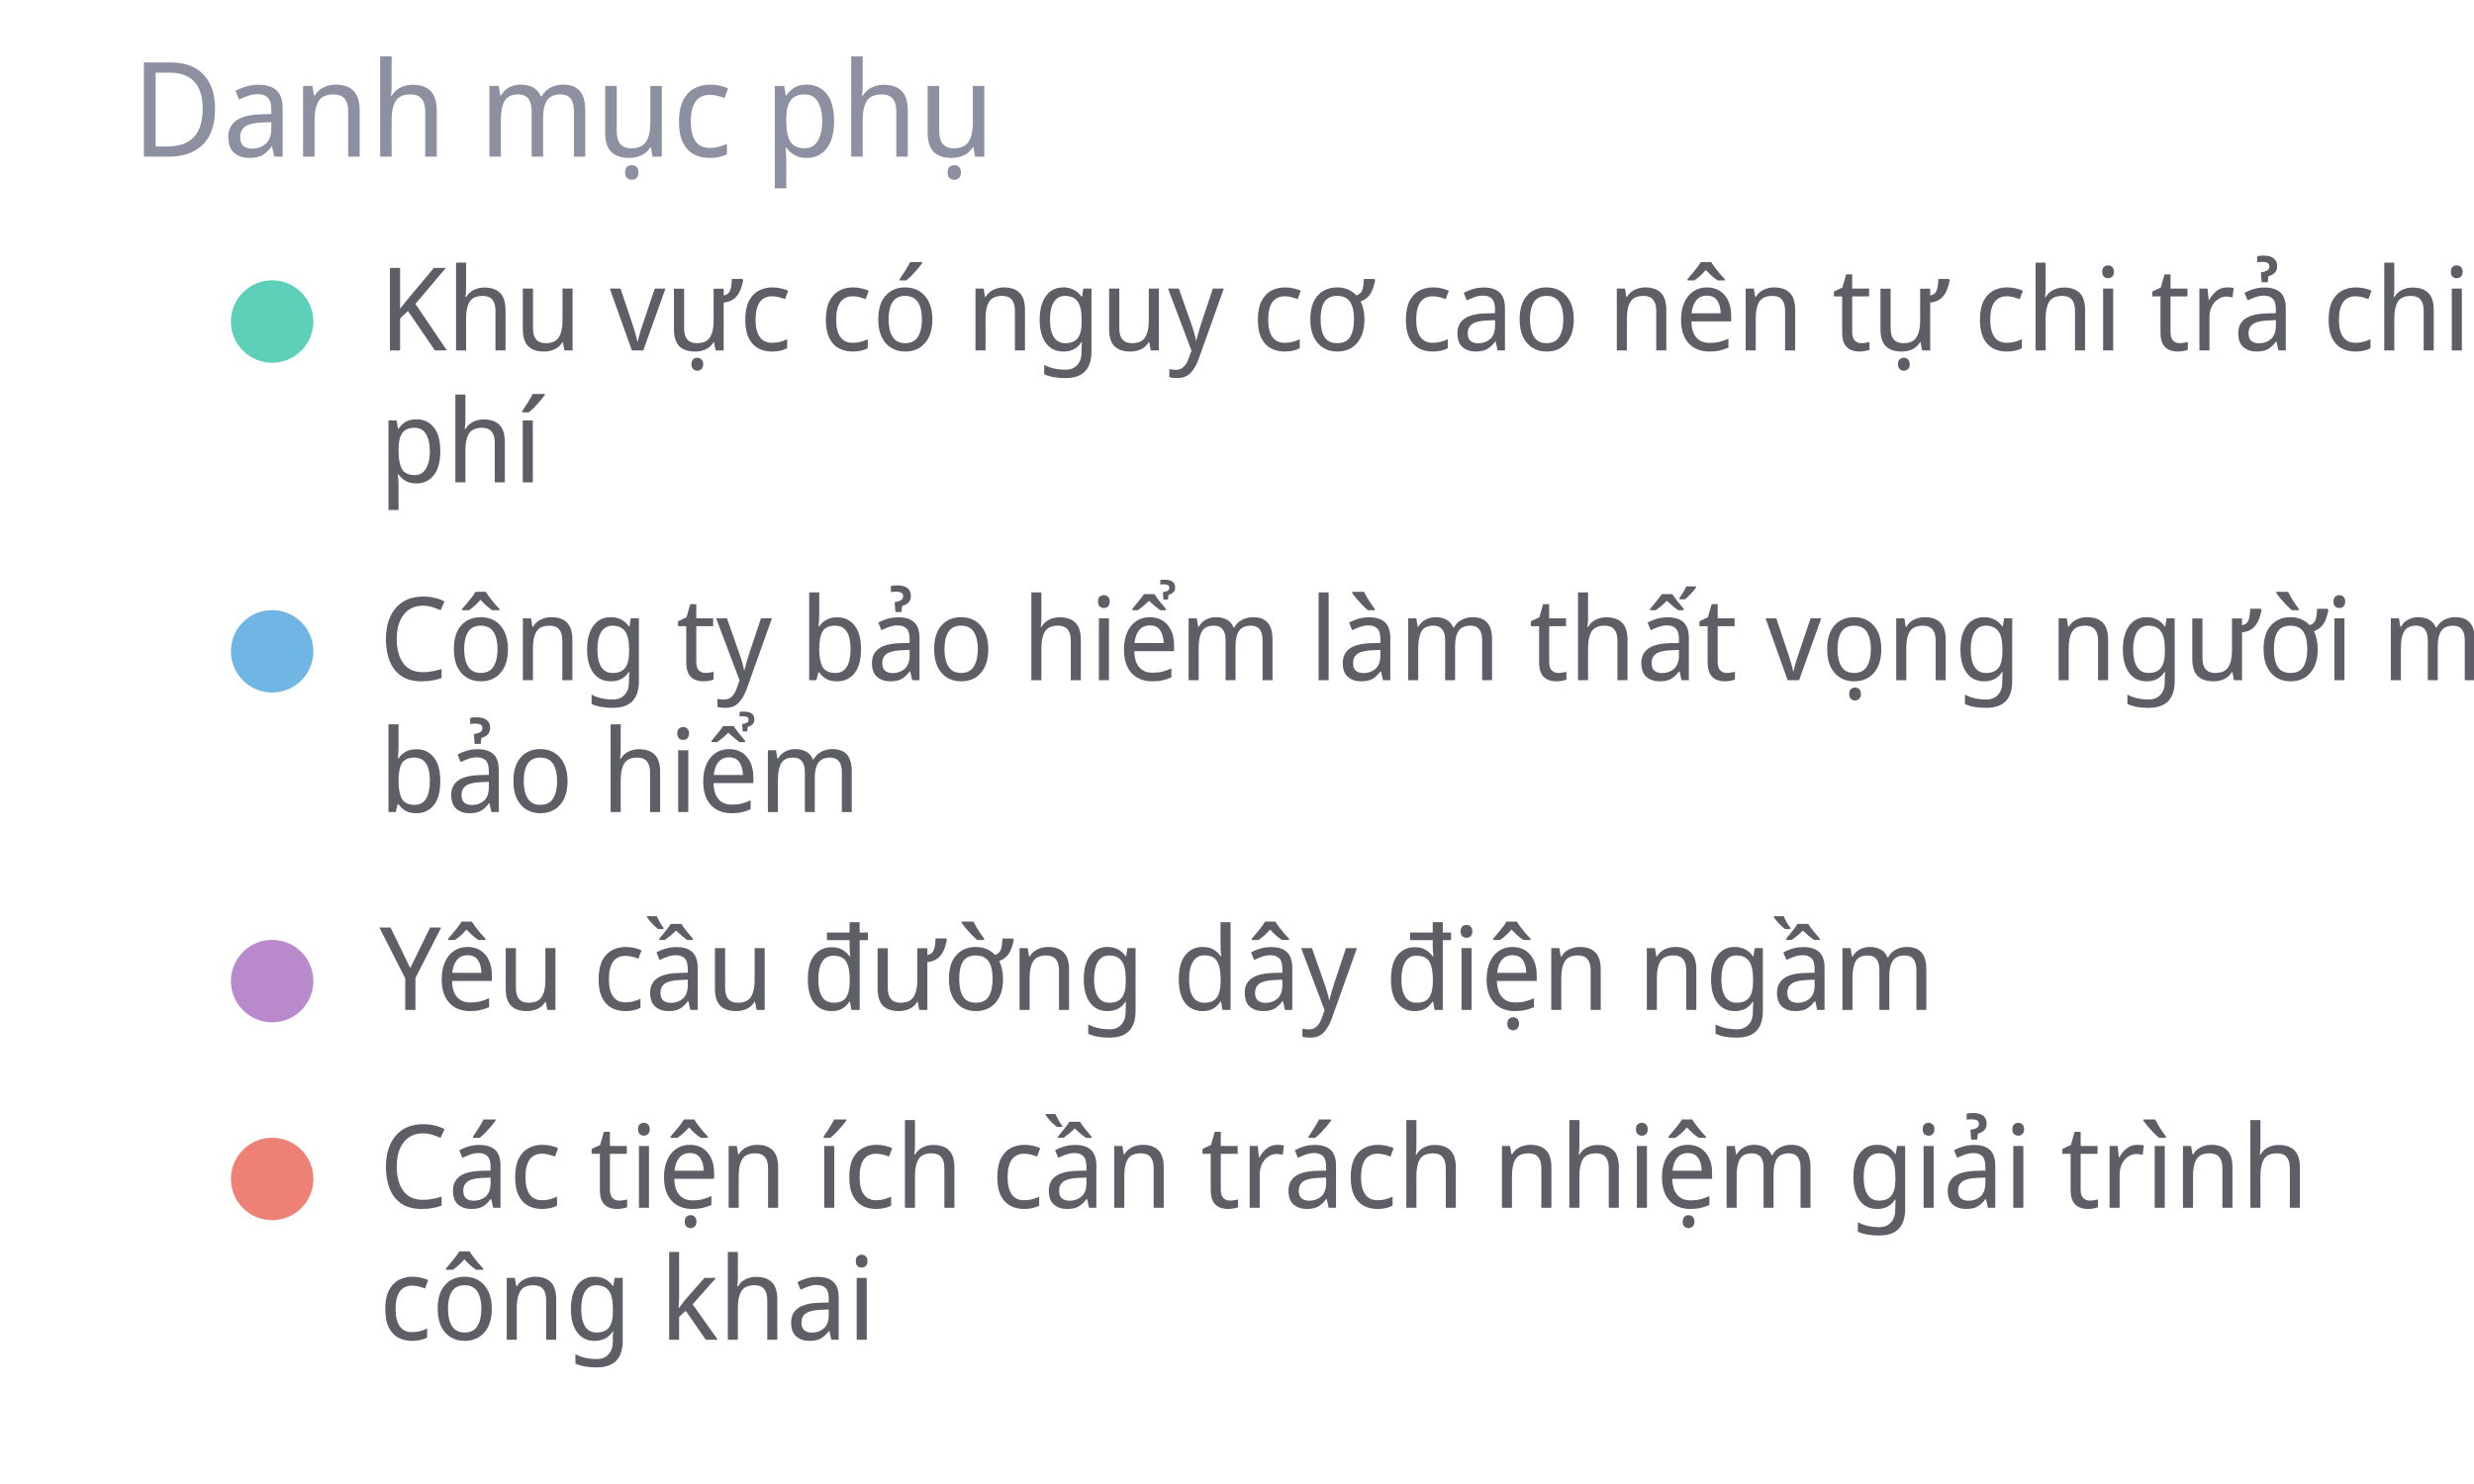
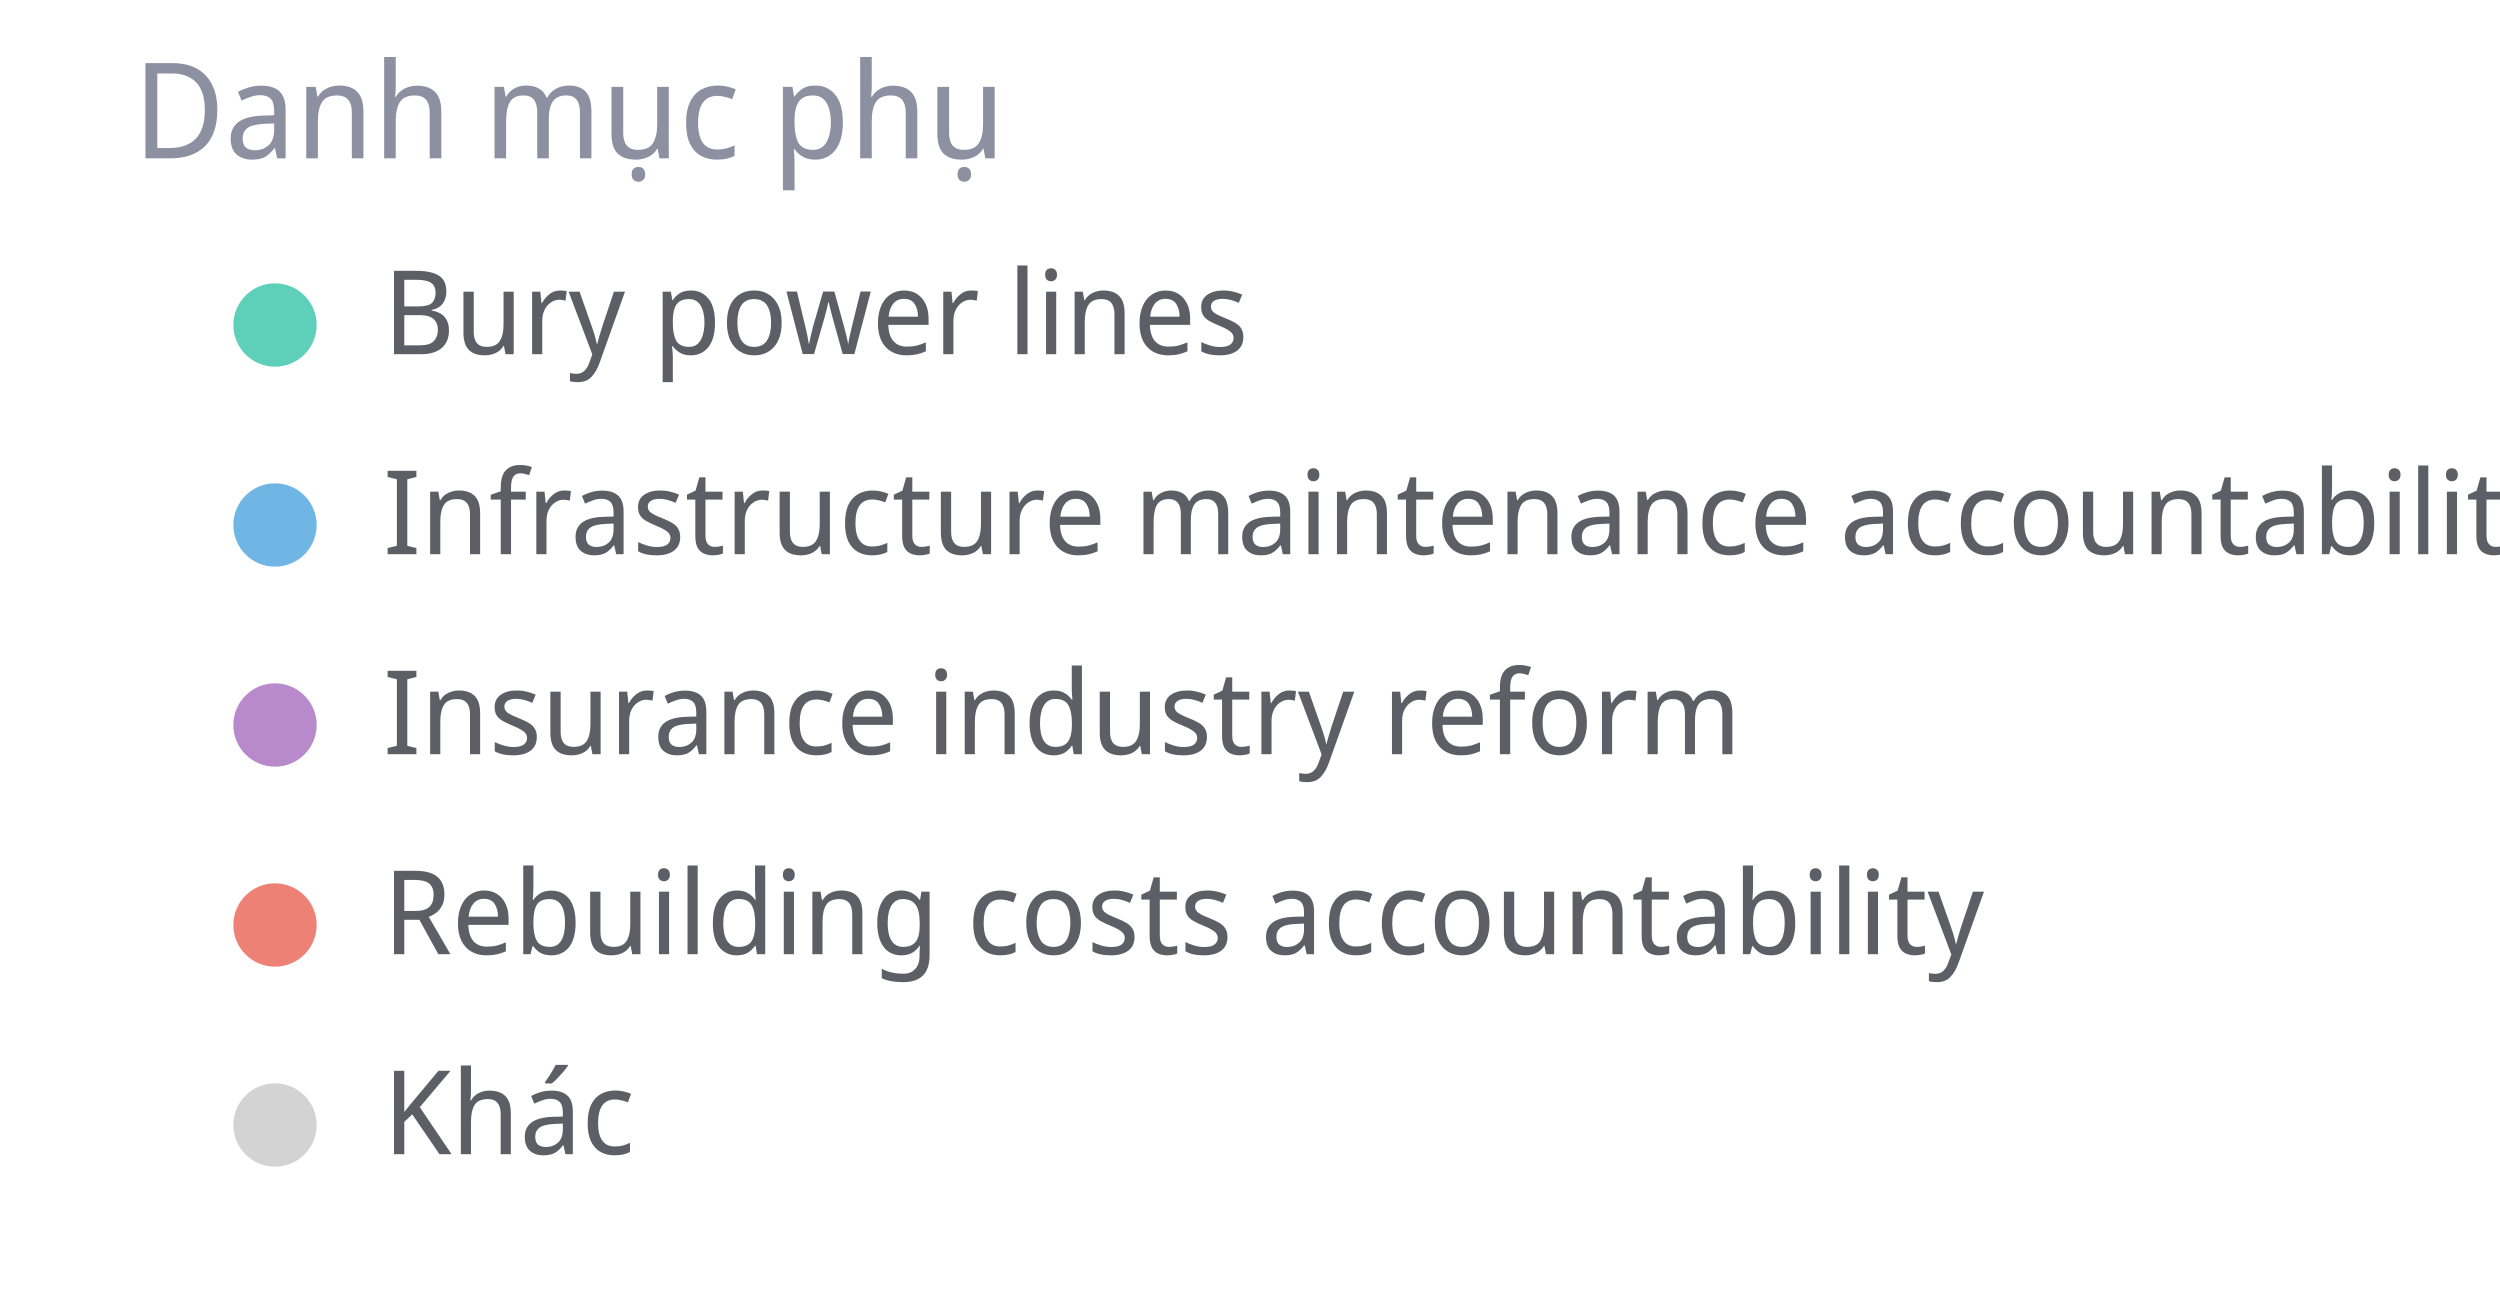
- <svg xmlns="http://www.w3.org/2000/svg" width="300" height="180" viewBox="0 0 300 180" preserveAspectRatio="xMidYMid meet">
+ <svg xmlns="http://www.w3.org/2000/svg" width="300" height="156" viewBox="0 0 300 156" preserveAspectRatio="xMidYMid meet">
  <text x="16" y="19" font-family="Noto Sans Display" font-size="16" font-weight="400" fill="#8c90a0">Danh mục phụ</text>
  <circle cx="33" cy="39" r="5" fill="#5ed0b9" fill-opacity="1.0" stroke="none" stroke-width="0.5" />
-   <text fill="#5e5f66" x="46" y="42.5" font-family="Noto Sans Display" font-size="14">Khu vực có nguy cơ cao nên tự chi trả chi </text>
-   <text fill="#5e5f66" x="46" y="58.5" font-family="Noto Sans Display" font-size="14">phí</text>
-   <circle cx="33" cy="79" r="5" fill="#70b6e5" fill-opacity="1.0" stroke="none" stroke-width="0.5" />
-   <text fill="#5e5f66" x="46" y="82.5" font-family="Noto Sans Display" font-size="14">Công ty bảo hiểm làm thất vọng người mua </text>
-   <text fill="#5e5f66" x="46" y="98.5" font-family="Noto Sans Display" font-size="14">bảo hiểm</text>
-   <circle cx="33" cy="119" r="5" fill="#b98acb" fill-opacity="1.0" stroke="none" stroke-width="0.5" />
-   <text fill="#5e5f66" x="46" y="122.5" font-family="Noto Sans Display" font-size="14">Yêu cầu đường dây điện ngầm</text>
-   <circle cx="33" cy="143" r="5" fill="#ee8176" fill-opacity="1.0" stroke="none" stroke-width="0.5" />
-   <text fill="#5e5f66" x="46" y="146.5" font-family="Noto Sans Display" font-size="14">Các tiện ích cần trách nhiệm giải trình </text>
-   <text fill="#5e5f66" x="46" y="162.5" font-family="Noto Sans Display" font-size="14">công khai</text>
+   <text fill="#5e5f66" x="46" y="42.5" font-family="Noto Sans Display" font-size="14">Bury power lines</text>
+   <circle cx="33" cy="63" r="5" fill="#70b6e5" fill-opacity="1.0" stroke="none" stroke-width="0.5" />
+   <text fill="#5e5f66" x="46" y="66.5" font-family="Noto Sans Display" font-size="14">Infrastructure maintenance accountability</text>
+   <circle cx="33" cy="87" r="5" fill="#b98acb" fill-opacity="1.0" stroke="none" stroke-width="0.5" />
+   <text fill="#5e5f66" x="46" y="90.5" font-family="Noto Sans Display" font-size="14">Insurance industry reform</text>
+   <circle cx="33" cy="111" r="5" fill="#ee8176" fill-opacity="1.0" stroke="none" stroke-width="0.5" />
+   <text fill="#5e5f66" x="46" y="114.5" font-family="Noto Sans Display" font-size="14">Rebuilding costs accountability</text>
+   <circle cx="33" cy="135" r="5" fill="lightgray" fill-opacity="1.0" stroke="none" stroke-width="0.5" />
+   <text fill="#5e5f66" x="46" y="138.5" font-family="Noto Sans Display" font-size="14">Khác</text>
</svg>
